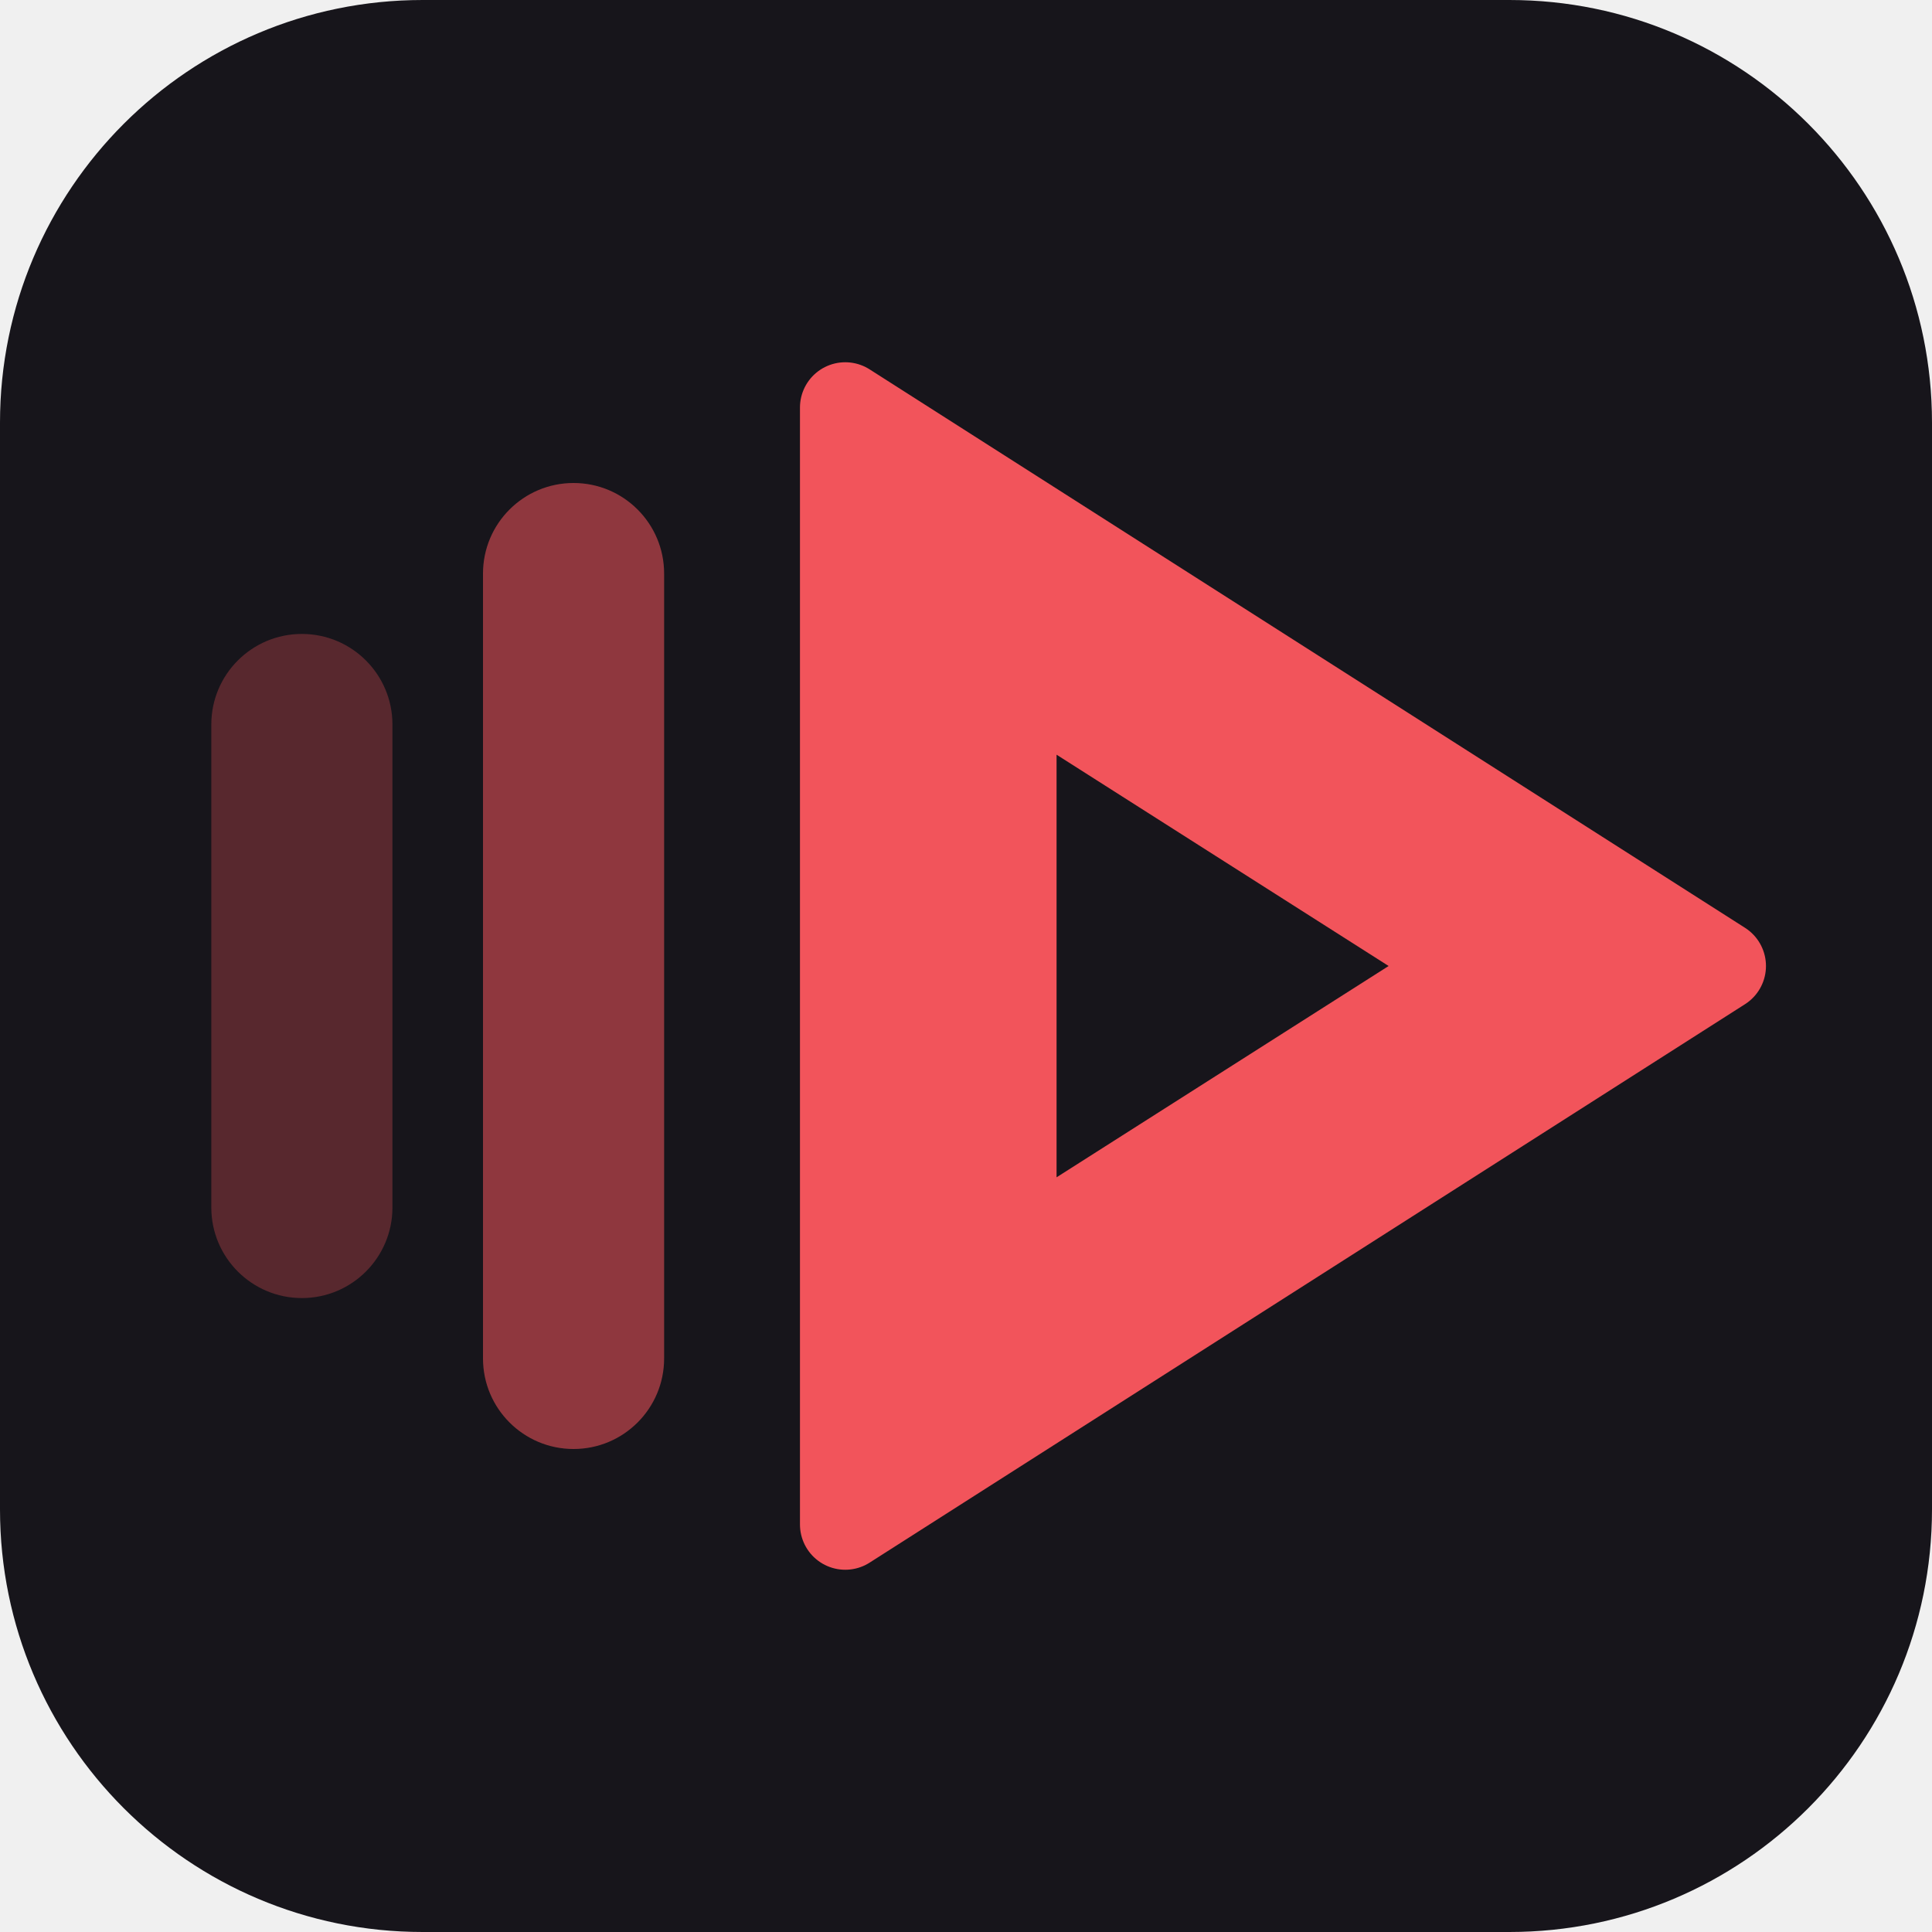
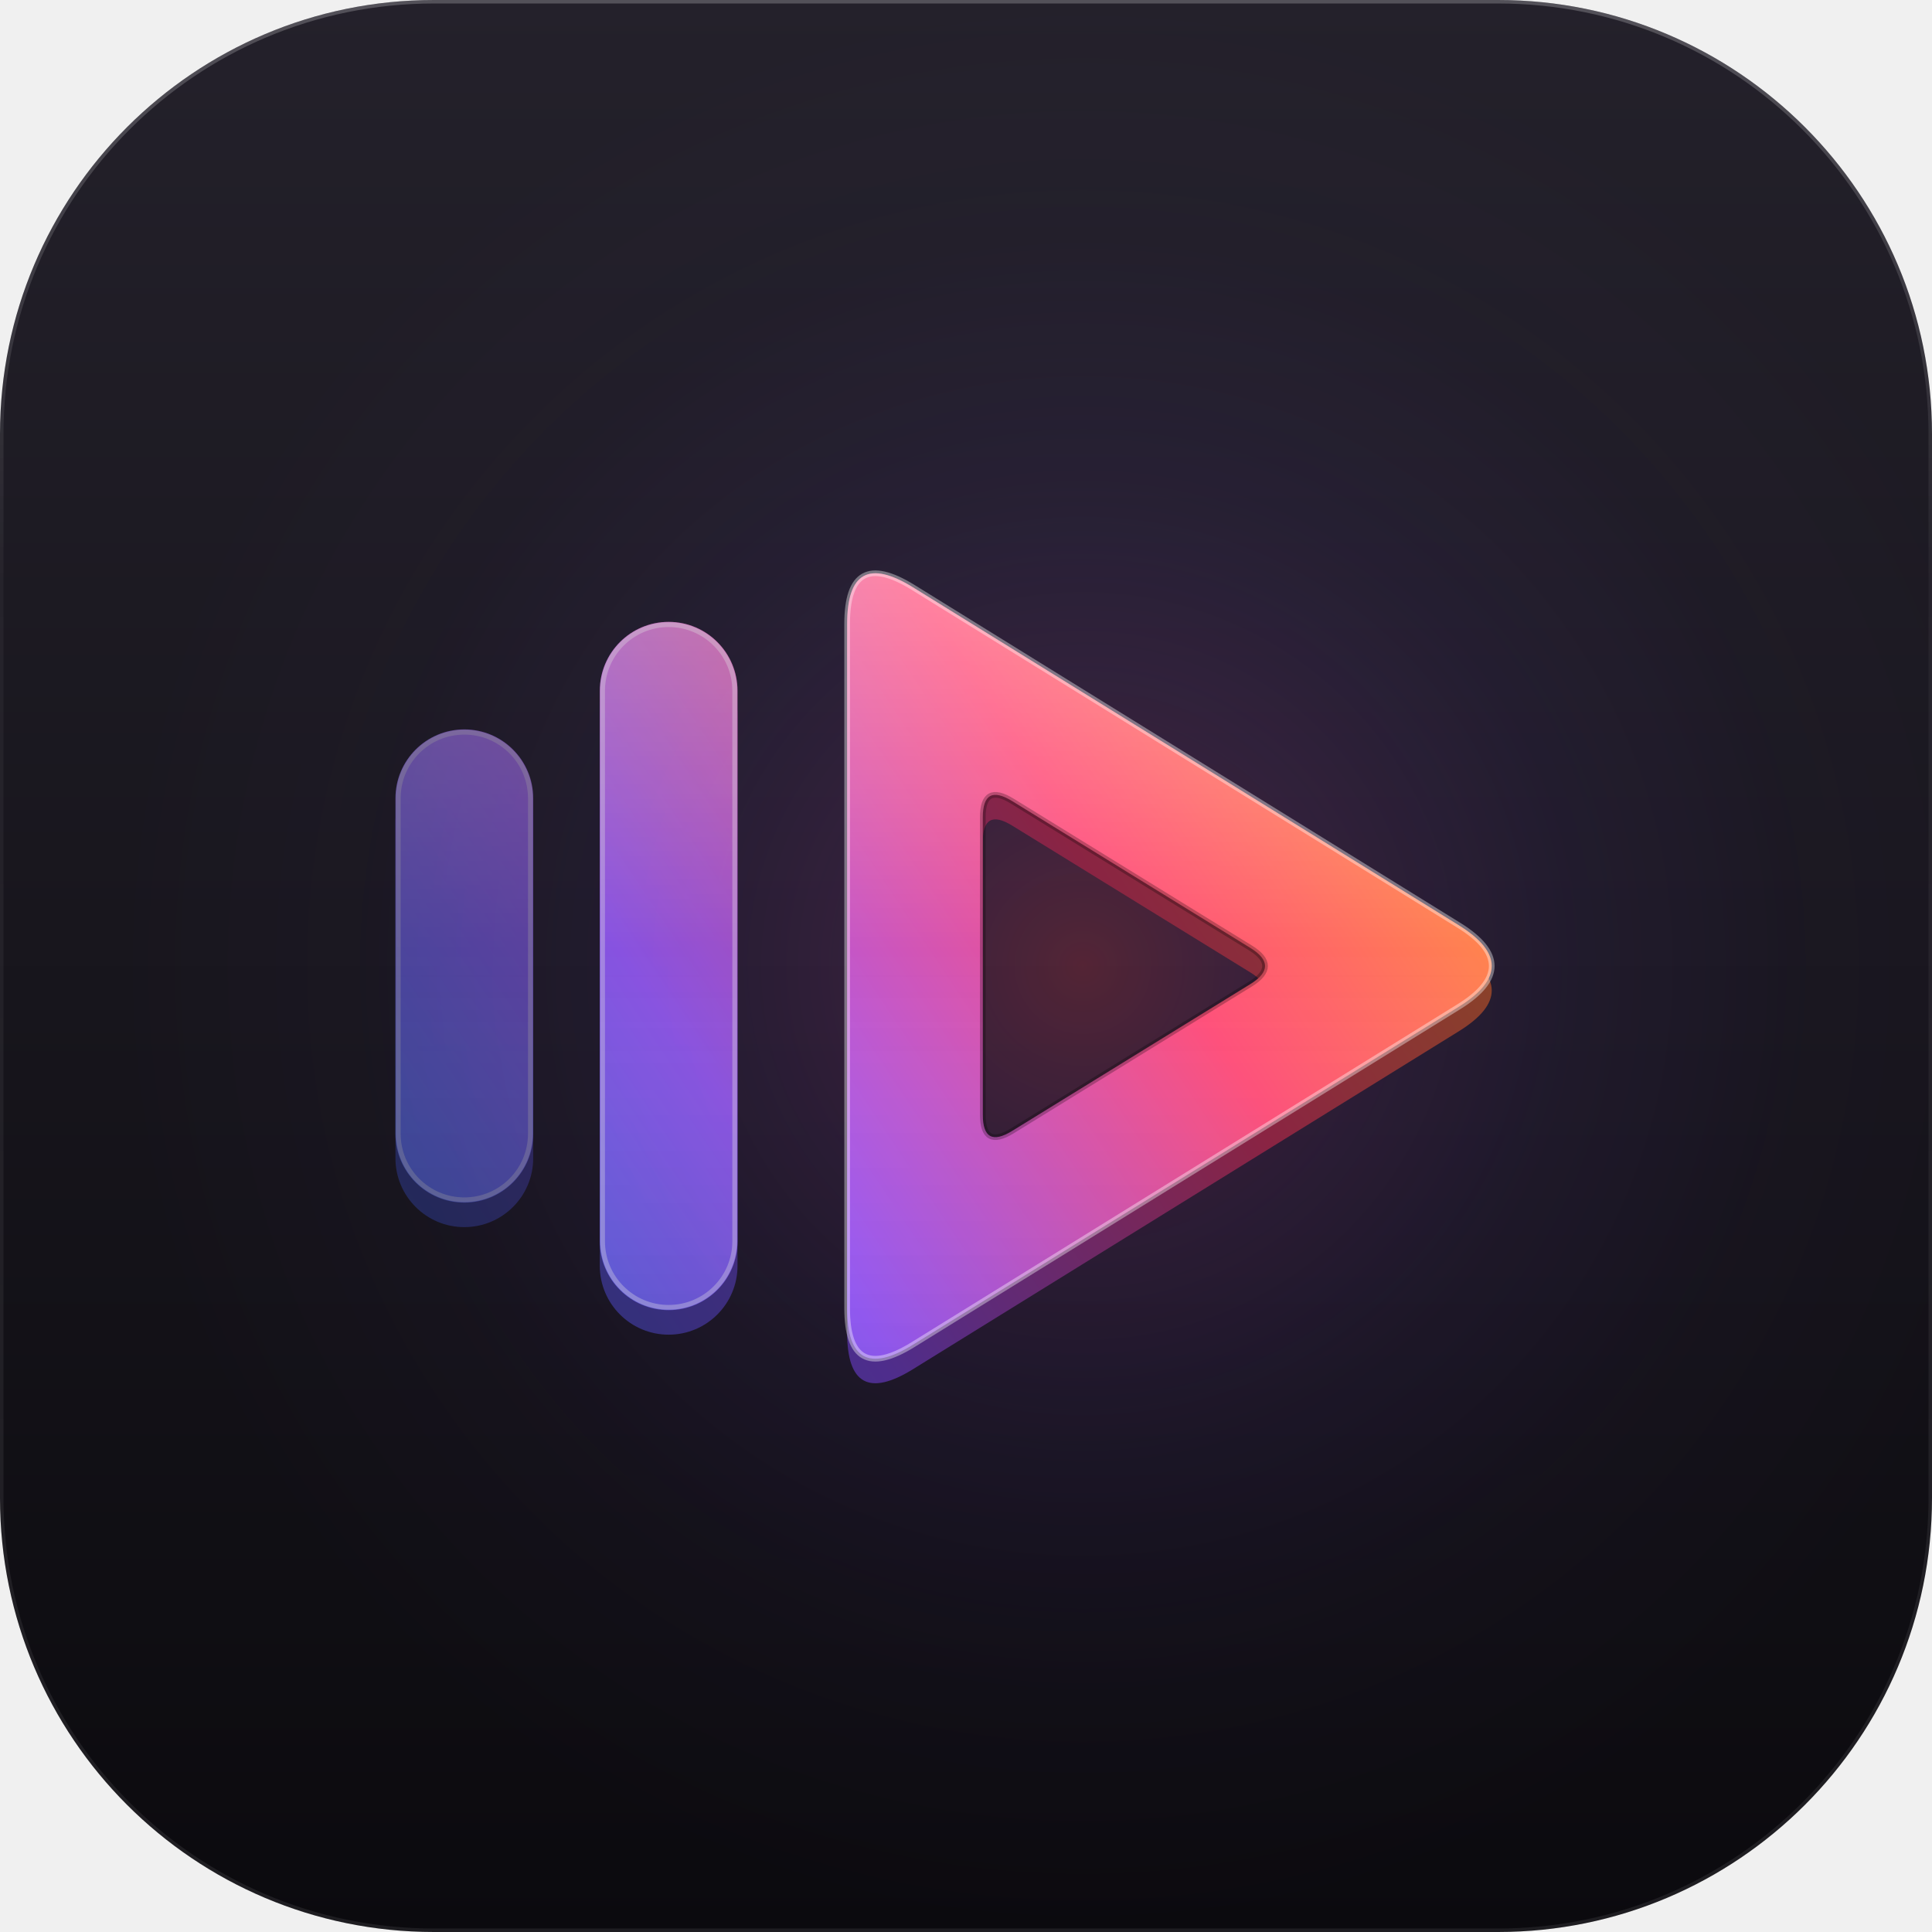
- <svg xmlns="http://www.w3.org/2000/svg" viewBox="0 0 64 64">
-   <rect width="64" height="64" rx="14" fill="#17151b" />
-   <rect x="7" y="21" width="6" height="22" rx="3" fill="#f2545b" opacity="0.3" />
-   <rect x="16" y="16" width="6" height="32" rx="3" fill="#f2545b" opacity="0.55" />
-   <path d="M28 13.5 L57 32 L28 50.5 Z" fill="#f2545b" stroke="#f2545b" stroke-width="3" stroke-linejoin="round" />
-   <path d="M35 25 L46 32 L35 39 Z" fill="#17151b" />
+ <svg xmlns="http://www.w3.org/2000/svg" viewBox="0 0 1024 1024">
+   <defs>
+     <linearGradient id="bg" x1="0" y1="0" x2="0" y2="1">
+       <stop offset="0" stop-color="#24212B" />
+       <stop offset="1" stop-color="#0B0A0E" />
+     </linearGradient>
+     <radialGradient id="bloom" cx="0.56" cy="0.5" r="0.5">
+       <stop offset="0" stop-color="#FF4F7A" stop-opacity="0.26" />
+       <stop offset="0.25" stop-color="#C255D9" stop-opacity="0.15" />
+       <stop offset="0.5" stop-color="#9A5CFF" stop-opacity="0.07" />
+       <stop offset="0.75" stop-color="#9A5CFF" stop-opacity="0.02" />
+       <stop offset="1" stop-color="#9A5CFF" stop-opacity="0" />
+     </radialGradient>
+     <linearGradient id="rim" x1="0" y1="0" x2="0" y2="1">
+       <stop offset="0" stop-color="#fff" stop-opacity="0.22" />
+       <stop offset="0.3" stop-color="#fff" stop-opacity="0.04" />
+       <stop offset="1" stop-color="#fff" stop-opacity="0.08" />
+     </linearGradient>
+     <linearGradient id="paint" gradientUnits="userSpaceOnUse" x1="187" y1="717" x2="802" y2="307">
+       <stop offset="0" stop-color="#3A7BFF" />
+       <stop offset="0.32" stop-color="#9A5CFF" />
+       <stop offset="0.64" stop-color="#FF4F7A" />
+       <stop offset="1" stop-color="#FFAE2B" />
+     </linearGradient>
+     <linearGradient id="side" gradientUnits="userSpaceOnUse" x1="187" y1="717" x2="802" y2="307">
+       <stop offset="0" stop-color="#1F3F8A" />
+       <stop offset="0.32" stop-color="#4E2D8C" />
+       <stop offset="0.64" stop-color="#8A2443" />
+       <stop offset="1" stop-color="#8A5A14" />
+     </linearGradient>
+     <linearGradient id="sheen" gradientUnits="userSpaceOnUse" x1="0" y1="284" x2="0" y2="740">
+       <stop offset="0" stop-color="#fff" stop-opacity="0.34" />
+       <stop offset="0.48" stop-color="#fff" stop-opacity="0" />
+       <stop offset="1" stop-color="#000" stop-opacity="0.10" />
+     </linearGradient>
+     <clipPath id="tclip">
+       <path d="M230,0 H794 A230,230 0 0 1 1024,230 V794 A230,230 0 0 1 794,1024 H230 A230,230 0 0 1 0,794 V230 A230,230 0 0 1 230,0 Z" />
+     </clipPath>
+   </defs>
+   <path d="M230,0 H794 A230,230 0 0 1 1024,230 V794 A230,230 0 0 1 794,1024 H230 A230,230 0 0 1 0,794 V230 A230,230 0 0 1 230,0 Z" fill="url(#bg)" />
+   <g clip-path="url(#tclip)">
+     <rect width="1024" height="1024" fill="url(#bloom)" />
+   </g>
+   <g opacity="0.55">
+     <rect x="209.6" y="399.6" width="73.0" height="250.8" rx="36.5" fill="url(#side)" />
+     <rect x="209.6" y="386.6" width="73.0" height="250.8" rx="36.5" fill="url(#paint)" />
+     <rect x="209.6" y="386.6" width="73.0" height="250.8" rx="36.5" fill="url(#sheen)" />
+     <rect x="211.1" y="388.1" width="70.0" height="247.8" rx="35.0" fill="none" stroke="#fff" stroke-opacity=".35" stroke-width="2.5" />
+   </g>
+   <g opacity="0.85">
+     <rect x="317.9" y="342.6" width="73.0" height="364.8" rx="36.5" fill="url(#side)" />
+     <rect x="317.9" y="329.6" width="73.0" height="364.8" rx="36.5" fill="url(#paint)" />
+     <rect x="317.9" y="329.6" width="73.0" height="364.8" rx="36.5" fill="url(#sheen)" />
+     <rect x="319.4" y="331.1" width="70.0" height="361.8" rx="35.0" fill="none" stroke="#fff" stroke-opacity=".35" stroke-width="2.5" />
+   </g>
+   <path d="M483.9,311.3 L773.2,490.4 Q808.1,512.0 773.2,533.6 L483.9,712.7 Q449.0,734.3 449.0,693.3 L449.0,330.7 Q449.0,289.7 483.9,311.3 Z M536.5,424.6 L662.7,502.4 Q678.3,512.0 662.7,521.6 L536.5,599.4 Q520.9,609.0 520.9,590.8 L520.9,433.2 Q520.9,415.0 536.5,424.6 Z" fill-rule="evenodd" fill="url(#side)" transform="translate(0 13.0)" />
+   <path d="M483.9,311.3 L773.2,490.4 Q808.1,512.0 773.2,533.6 L483.9,712.7 Q449.0,734.3 449.0,693.3 L449.0,330.7 Q449.0,289.7 483.9,311.3 Z M536.5,424.6 L662.7,502.4 Q678.3,512.0 662.7,521.6 L536.5,599.4 Q520.9,609.0 520.9,590.8 L520.9,433.2 Q520.9,415.0 536.5,424.6 Z" fill-rule="evenodd" fill="url(#paint)" />
+   <path d="M483.9,311.3 L773.2,490.4 Q808.1,512.0 773.2,533.6 L483.9,712.7 Q449.0,734.3 449.0,693.3 L449.0,330.7 Q449.0,289.7 483.9,311.3 Z M536.5,424.6 L662.7,502.4 Q678.3,512.0 662.7,521.6 L536.5,599.4 Q520.9,609.0 520.9,590.8 L520.9,433.2 Q520.9,415.0 536.5,424.6 Z" fill-rule="evenodd" fill="url(#sheen)" />
+   <path d="M483.9,311.3 L773.2,490.4 Q808.1,512.0 773.2,533.6 L483.9,712.7 Q449.0,734.3 449.0,693.3 L449.0,330.7 Q449.0,289.7 483.9,311.3 Z" fill="none" stroke="#fff" stroke-opacity=".38" stroke-width="3.0" />
+   <path d="M536.5,424.6 L662.7,502.4 Q678.3,512.0 662.7,521.6 L536.5,599.4 Q520.9,609.0 520.9,590.8 L520.9,433.2 Q520.9,415.0 536.5,424.6 Z" fill="none" stroke="#000" stroke-opacity=".25" stroke-width="3.0" />
+   <path d="M230,0 H794 A230,230 0 0 1 1024,230 V794 A230,230 0 0 1 794,1024 H230 A230,230 0 0 1 0,794 V230 A230,230 0 0 1 230,0 Z" fill="none" stroke="url(#rim)" stroke-width="3.7" clip-path="url(#tclip)" />
</svg>
